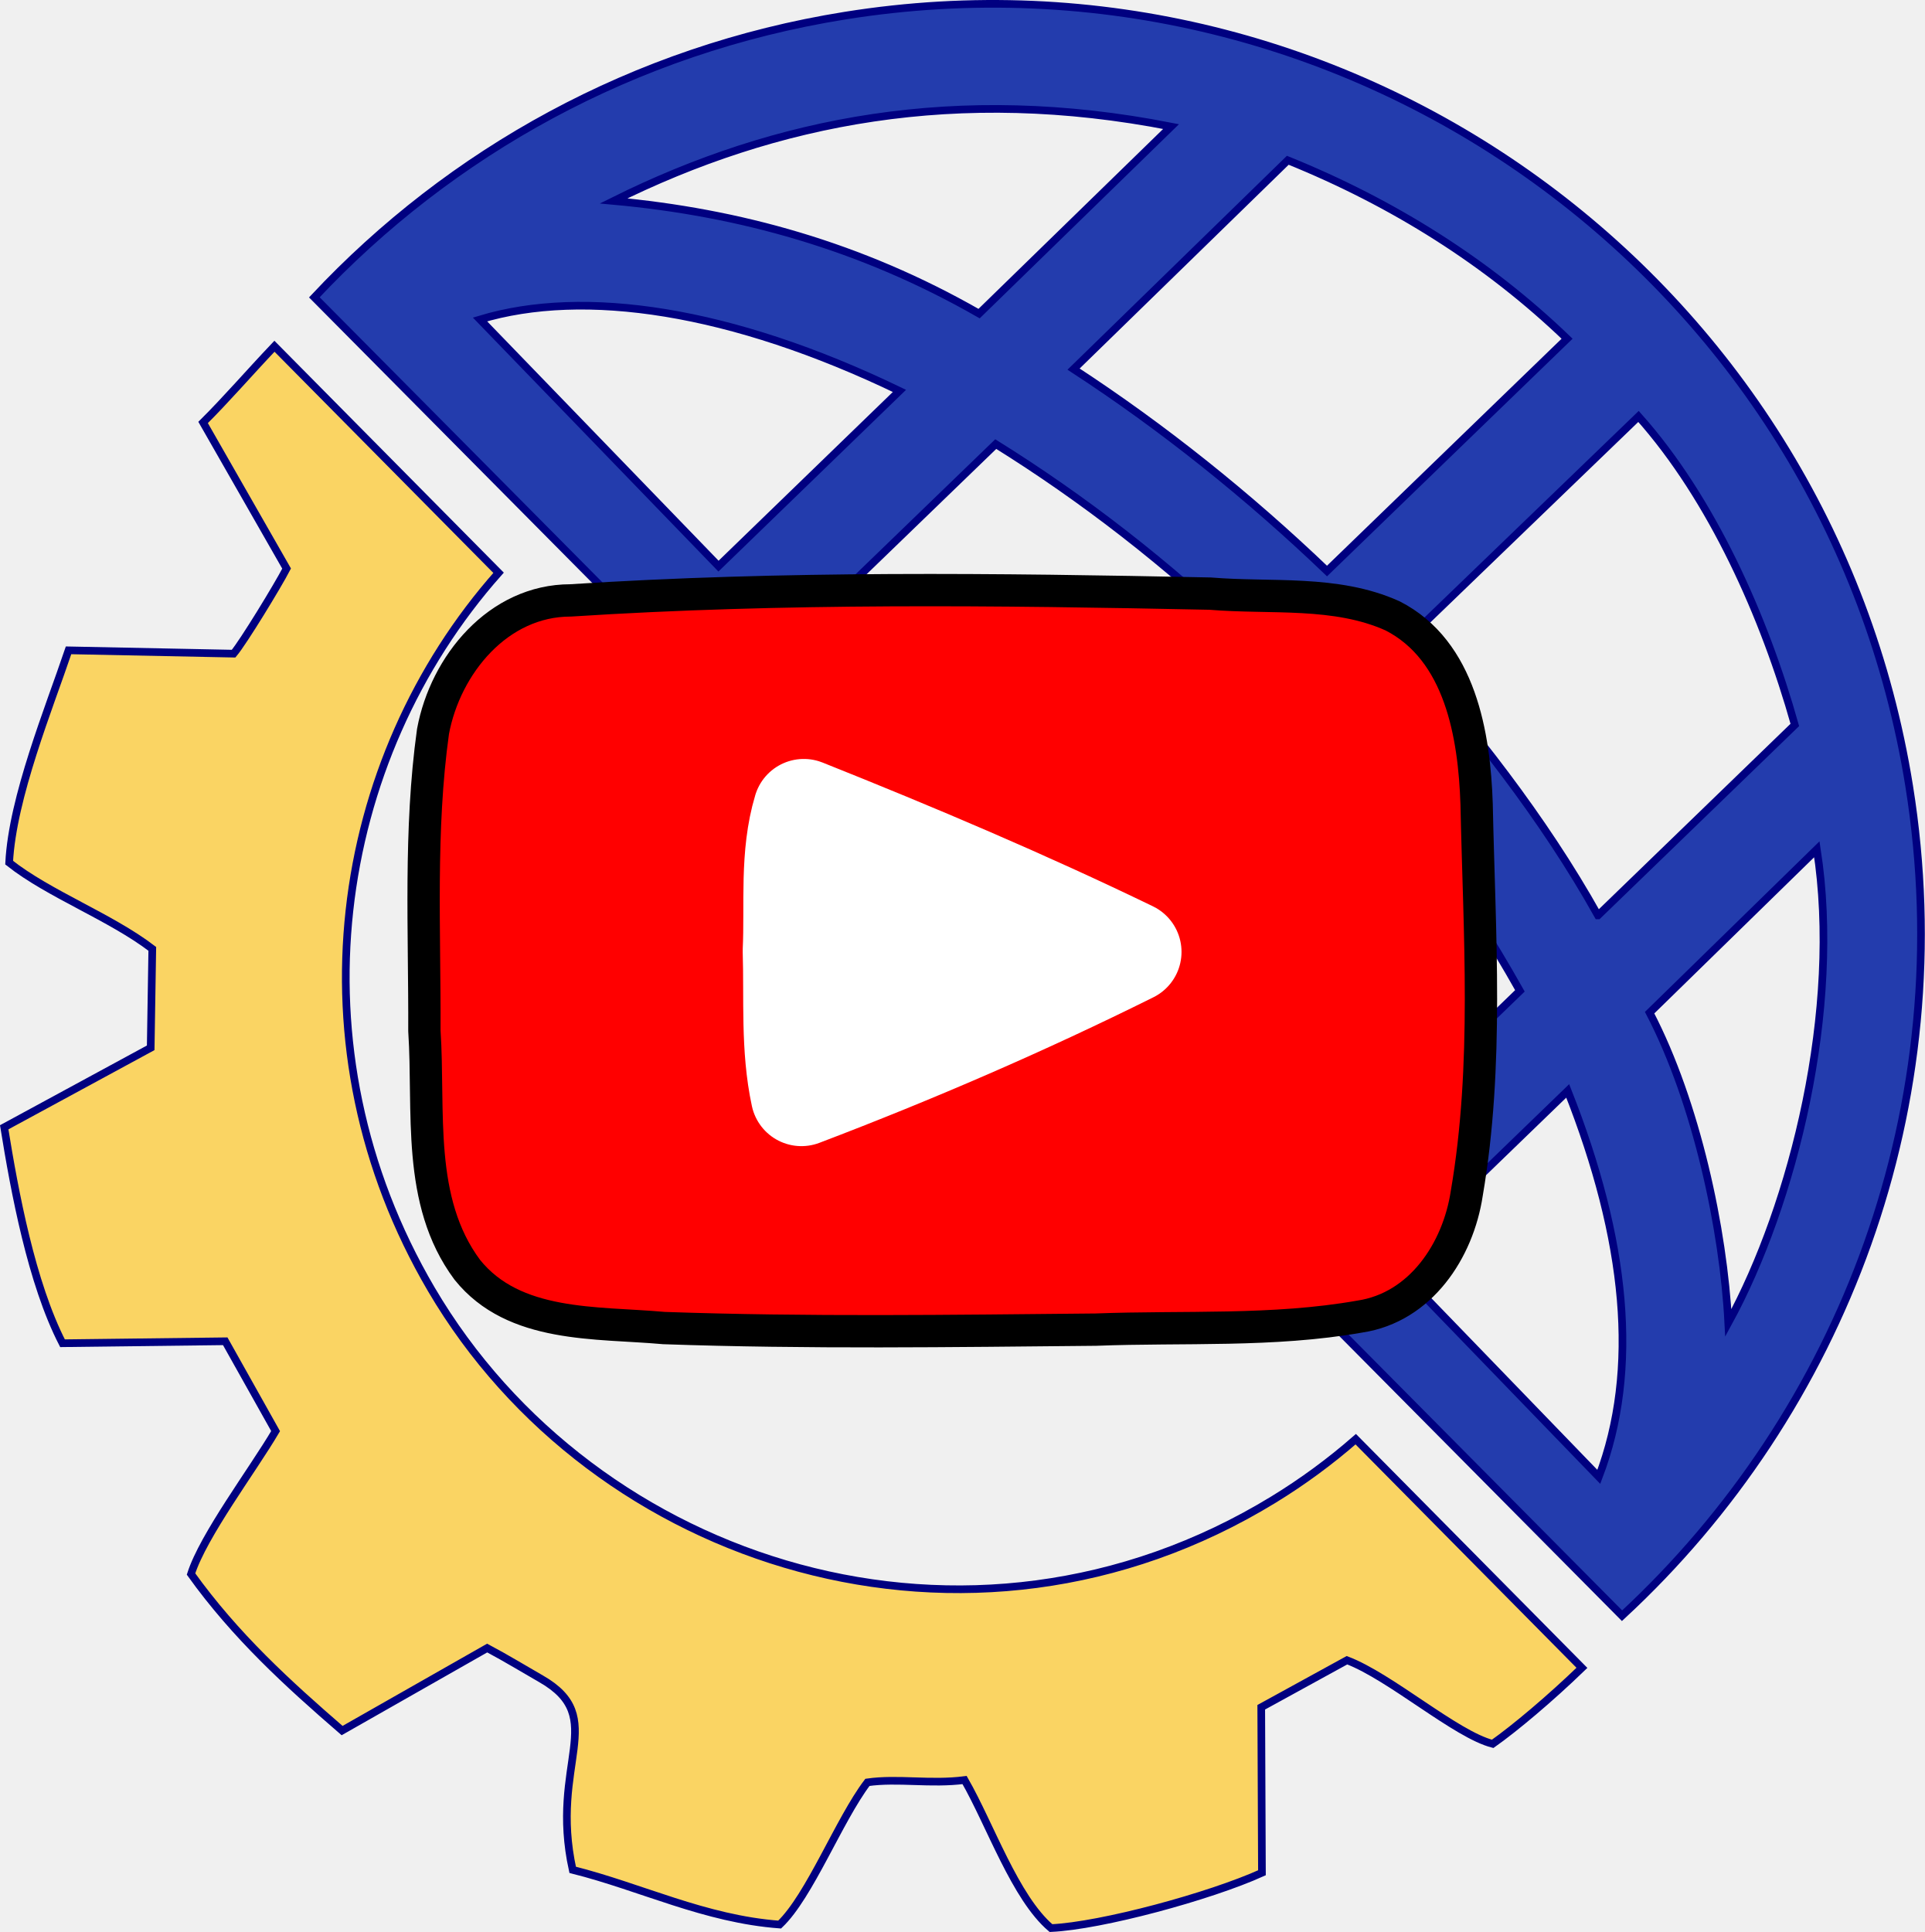
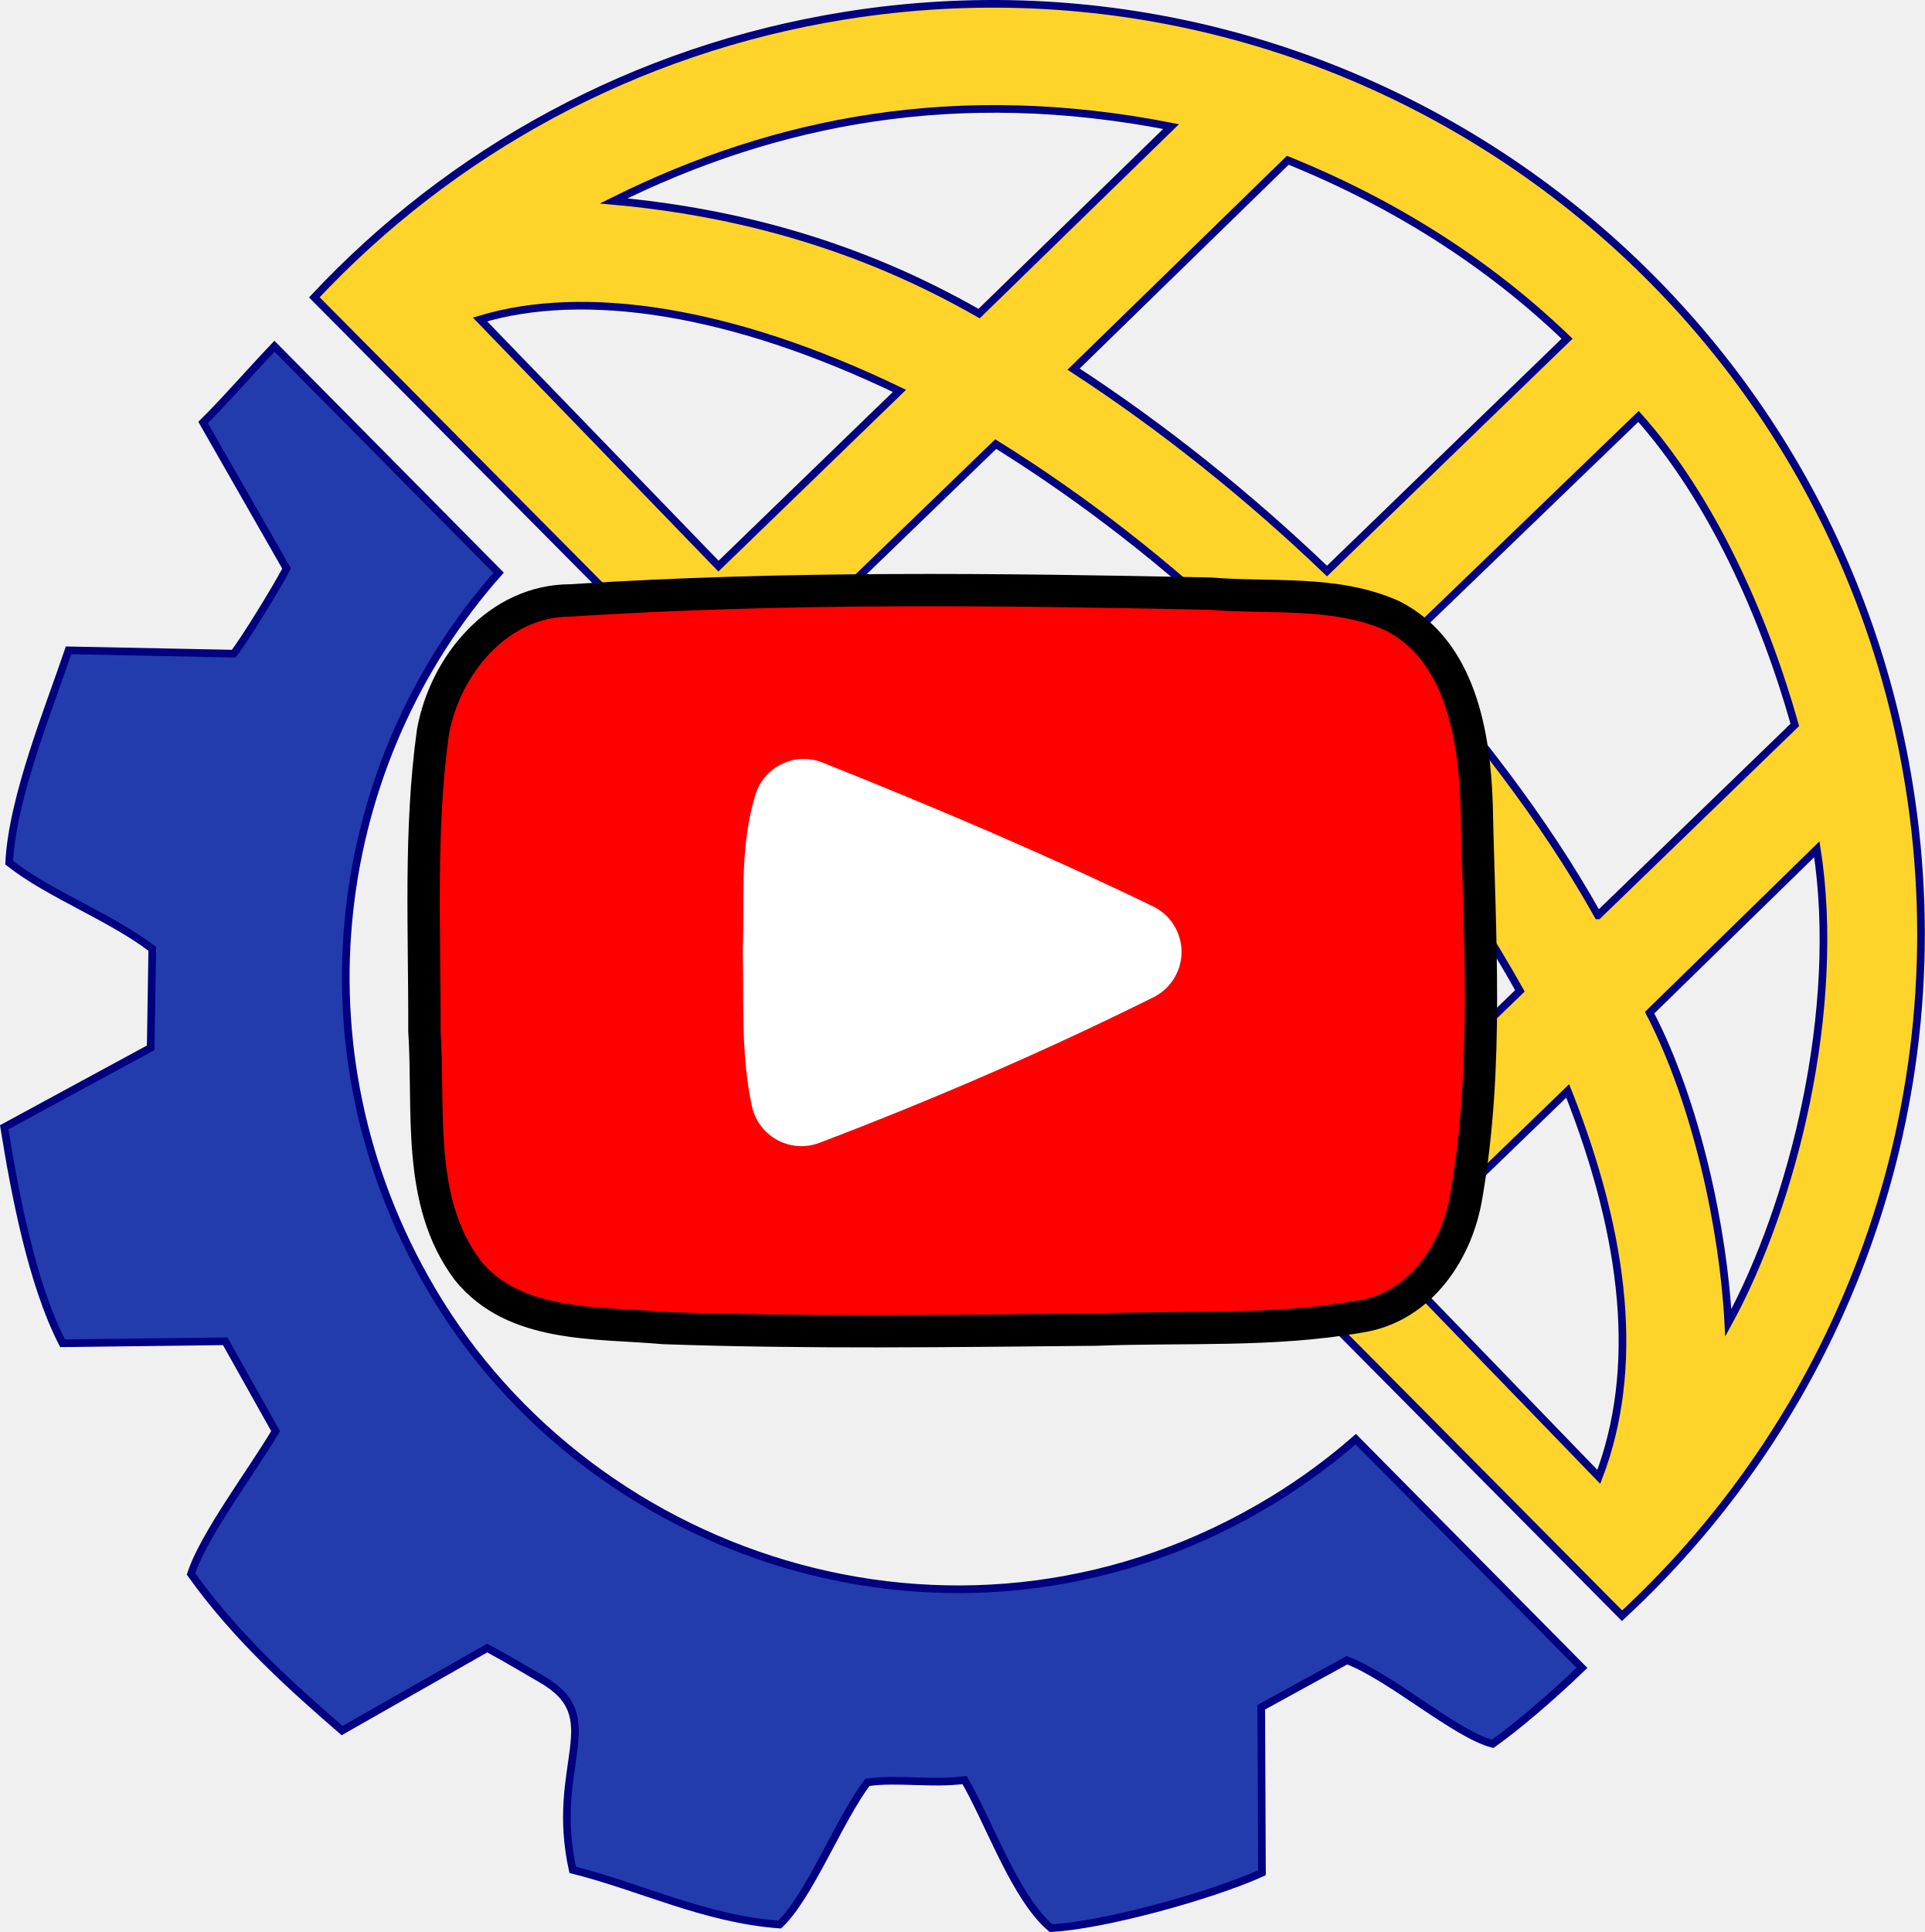
- <svg xmlns="http://www.w3.org/2000/svg" width="73.49mm" height="73.761mm" viewBox="0 0 73.49 73.761" version="1.1" id="svg5">
+ <svg xmlns="http://www.w3.org/2000/svg" width="73.49mm" height="73.761mm" viewBox="0 0 73.49 73.761" version="1.1" id="svg5" xml:space="preserve">
  <defs id="defs2" />
  <g id="layer1" transform="translate(-30.02661,-109.8391)">
-     <g id="g10638">
-       <path d="m 62.285,110.437 c 19.343,-3.098 37.535,10.071 40.633,29.414 1.95,12.173 -2.544,23.888 -10.963,31.674 L 42.028,121.191 c 5.189,-5.537 12.184,-9.461 20.257,-10.754 z m -8.831,7.073 c 6.21,-3.085 13.138,-4.435 21.283,-2.838 l -7.329,7.14 c -4.519,-2.588 -9.188,-3.869 -13.954,-4.302 z m 42.558,42.834 c 2.479,-4.532 4.33,-11.972 3.381,-18.081 l -6.385,6.238 c 1.792,3.44 2.821,8.282 3.004,11.843 z M 71.015,123.931 79.194,115.958 c 4.013,1.622 7.629,3.893 10.663,6.813 l -9.166,8.869 c -3.007,-2.878 -6.267,-5.487 -9.676,-7.709 z m 20.022,20.856 7.515,-7.271 c -1.158,-4.122 -3.165,-8.635 -5.968,-11.778 l -9.107,8.781 c 2.762,3.114 5.475,6.539 7.559,10.268 z M 48.353,122.036 c 3.966,-1.198 9.581,-0.376 16.014,2.727 l -6.908,6.69 z m 11.885,12.303 7.806,-7.545 c 3.273,2.038 6.528,4.53 9.759,7.632 l -9.034,8.738 z m 11.32,11.718 9.043,-8.752 c 2.77,3.036 5.267,6.473 7.455,10.363 l -7.718,7.465 z m 11.574,11.958 6.749,-6.527 c 2.248,5.685 2.747,10.641 1.187,14.736 z" style="fill:#233cad;fill-opacity:1;fill-rule:evenodd;stroke:#000080;stroke-width:0.292" id="path15177" />
-       <path d="m 40.505,123.058 c -0.957,1.008 -1.839,2.031 -2.724,2.91 l 3.188,5.578 c -0.327,0.636 -1.656,2.815 -2.024,3.249 l -6.301,-0.127 c -0.741,2.197 -2.142,5.619 -2.268,8.106 1.516,1.2 3.863,2.067 5.465,3.291 l -0.061,3.778 -5.593,3.034 c 0.399,2.468 1.041,5.938 2.226,8.245 l 6.213,-0.075 1.923,3.43 c -0.878,1.493 -2.757,3.978 -3.229,5.456 1.693,2.361 3.7,4.188 5.768,5.977 l 5.539,-3.151 c 0.75,0.399 1.452,0.829 2.059,1.176 2.609,1.492 0.307,3.233 1.205,7.292 2.615,0.656 5.037,1.876 7.902,2.089 1.143,-1.083 2.268,-4.003 3.352,-5.429 1.162,-0.166 2.422,0.08 3.709,-0.089 0.985,1.716 1.928,4.488 3.298,5.653 1.923,-0.087 6.066,-1.211 8.055,-2.112 l -0.027,-6.319 3.273,-1.796 c 1.668,0.634 4.156,2.833 5.563,3.193 0.841,-0.592 2.194,-1.728 3.408,-2.902 l -8.636,-8.73 c -0.971,0.848 -2.018,1.619 -3.134,2.302 -11.621,7.112 -25.96,2.541 -32.161,-8.025 -5.416,-9.23 -3.774,-20.205 2.569,-27.355 z" style="fill:#fad463;fill-opacity:1;fill-rule:evenodd;stroke:#000080;stroke-width:0.292" id="path15173" />
-     </g>
    <g id="g1464-1" transform="matrix(0.9426136,0,0,0.9426136,-62.37443,-60.3921)">
-       <path style="fill:#ff0000;stroke:#000000;stroke-width:1.309;stroke-linecap:round;stroke-linejoin:round" d="m 124.896,234.383 c -2.721,-0.243 -6.046,0.005 -7.943,-2.359 -2.07,-2.782 -1.523,-6.433 -1.737,-9.679 0.016,-4.038 -0.21,-8.118 0.349,-12.126 0.503,-2.703 2.643,-5.306 5.571,-5.306 8.62,-0.557 17.272,-0.453 25.904,-0.275 2.463,0.206 5.087,-0.138 7.393,0.902 2.747,1.404 3.309,4.834 3.402,7.624 0.109,5.252 0.493,10.567 -0.4,15.773 -0.351,2.312 -1.867,4.611 -4.331,4.983 -3.523,0.622 -7.133,0.391 -10.696,0.529 -5.837,0.054 -11.678,0.14 -17.512,-0.065 z m 9.963,-10.412 c 2.985,-1.613 6.108,-3.002 8.971,-4.821 -0.919,-1.199 -2.908,-1.672 -4.25,-2.546 -2.451,-1.283 -4.944,-2.491 -7.338,-3.876 -0.93,1.342 -0.334,3.541 -0.533,5.215 0.074,2.455 -0.185,4.963 0.259,7.38 0.94,-0.193 1.955,-0.951 2.891,-1.352 z" id="path885-6" />
+       <g id="g801">
+         <g id="g792" transform="matrix(1.06088,0,0,1.06088,66.17179,64.06878)">
+           <path d="m 62.285,110.437 c 19.343,-3.098 37.535,10.071 40.633,29.414 1.95,12.173 -2.544,23.888 -10.963,31.674 L 42.028,121.191 c 5.189,-5.537 12.184,-9.461 20.257,-10.754 z m -8.831,7.073 c 6.21,-3.085 13.138,-4.435 21.283,-2.838 l -7.329,7.14 c -4.519,-2.588 -9.188,-3.869 -13.954,-4.302 z m 42.558,42.834 c 2.479,-4.532 4.33,-11.972 3.381,-18.081 l -6.385,6.238 c 1.792,3.44 2.821,8.282 3.004,11.843 z M 71.015,123.931 79.194,115.958 c 4.013,1.622 7.629,3.893 10.663,6.813 l -9.166,8.869 c -3.007,-2.878 -6.267,-5.487 -9.676,-7.709 z m 20.022,20.856 7.515,-7.271 c -1.158,-4.122 -3.165,-8.635 -5.968,-11.778 l -9.107,8.781 c 2.762,3.114 5.475,6.539 7.559,10.268 z M 48.353,122.036 c 3.966,-1.198 9.581,-0.376 16.014,2.727 l -6.908,6.69 z m 11.885,12.303 7.806,-7.545 c 3.273,2.038 6.528,4.53 9.759,7.632 l -9.034,8.738 z m 11.32,11.718 9.043,-8.752 c 2.77,3.036 5.267,6.473 7.455,10.363 l -7.718,7.465 z m 11.574,11.958 6.749,-6.527 c 2.248,5.685 2.747,10.641 1.187,14.736 z" style="fill:#ffd42a;fill-opacity:1;fill-rule:evenodd;stroke:#000080;stroke-width:0.292" id="path15177" />
+           <path d="m 40.505,123.058 c -0.957,1.008 -1.839,2.031 -2.724,2.91 l 3.188,5.578 c -0.327,0.636 -1.656,2.815 -2.024,3.249 l -6.301,-0.127 c -0.741,2.197 -2.142,5.619 -2.268,8.106 1.516,1.2 3.863,2.067 5.465,3.291 l -0.061,3.778 -5.593,3.034 c 0.399,2.468 1.041,5.938 2.226,8.245 l 6.213,-0.075 1.923,3.43 c -0.878,1.493 -2.757,3.978 -3.229,5.456 1.693,2.361 3.7,4.188 5.768,5.977 l 5.539,-3.151 c 0.75,0.399 1.452,0.829 2.059,1.176 2.609,1.492 0.307,3.233 1.205,7.292 2.615,0.656 5.037,1.876 7.902,2.089 1.143,-1.083 2.268,-4.003 3.352,-5.429 1.162,-0.166 2.422,0.08 3.709,-0.089 0.985,1.716 1.928,4.488 3.298,5.653 1.923,-0.087 6.066,-1.211 8.055,-2.112 l -0.027,-6.319 3.273,-1.796 c 1.668,0.634 4.156,2.833 5.563,3.193 0.841,-0.592 2.194,-1.728 3.408,-2.902 l -8.636,-8.73 c -0.971,0.848 -2.018,1.619 -3.134,2.302 -11.621,7.112 -25.96,2.541 -32.161,-8.025 -5.416,-9.23 -3.774,-20.205 2.569,-27.355 z" style="fill:#233cad;fill-opacity:1;fill-rule:evenodd;stroke:#000080;stroke-width:0.292" id="path15173" />
+         </g>
+         <path style="fill:#ff0000;stroke:#000000;stroke-width:1.309;stroke-linecap:round;stroke-linejoin:round" d="m 124.896,234.383 c -2.721,-0.243 -6.046,0.005 -7.943,-2.359 -2.07,-2.782 -1.523,-6.433 -1.737,-9.679 0.016,-4.038 -0.21,-8.118 0.349,-12.126 0.503,-2.703 2.643,-5.306 5.571,-5.306 8.62,-0.557 17.272,-0.453 25.904,-0.275 2.463,0.206 5.087,-0.138 7.393,0.902 2.747,1.404 3.309,4.834 3.402,7.624 0.109,5.252 0.493,10.567 -0.4,15.773 -0.351,2.312 -1.867,4.611 -4.331,4.983 -3.523,0.622 -7.133,0.391 -10.696,0.529 -5.837,0.054 -11.678,0.14 -17.512,-0.065 z m 9.963,-10.412 c 2.985,-1.613 6.108,-3.002 8.971,-4.821 -0.919,-1.199 -2.908,-1.672 -4.25,-2.546 -2.451,-1.283 -4.944,-2.491 -7.338,-3.876 -0.93,1.342 -0.334,3.541 -0.533,5.215 0.074,2.455 -0.185,4.963 0.259,7.38 0.94,-0.193 1.955,-0.951 2.891,-1.352 z" id="path885-6" />
+       </g>
      <path style="fill:#ffffff;stroke:#ffffff;stroke-width:4.103;stroke-linecap:round;stroke-linejoin:round;stroke-miterlimit:4;stroke-dasharray:none" d="m 130.16,219.106 c 0.087,-1.899 -0.13,-3.882 0.424,-5.72 4.492,1.793 8.944,3.681 13.247,5.764 -4.299,2.139 -8.782,4.079 -13.344,5.815 -0.414,-1.922 -0.266,-3.911 -0.327,-5.859 z" id="path1232-7" />
    </g>
  </g>
</svg>
